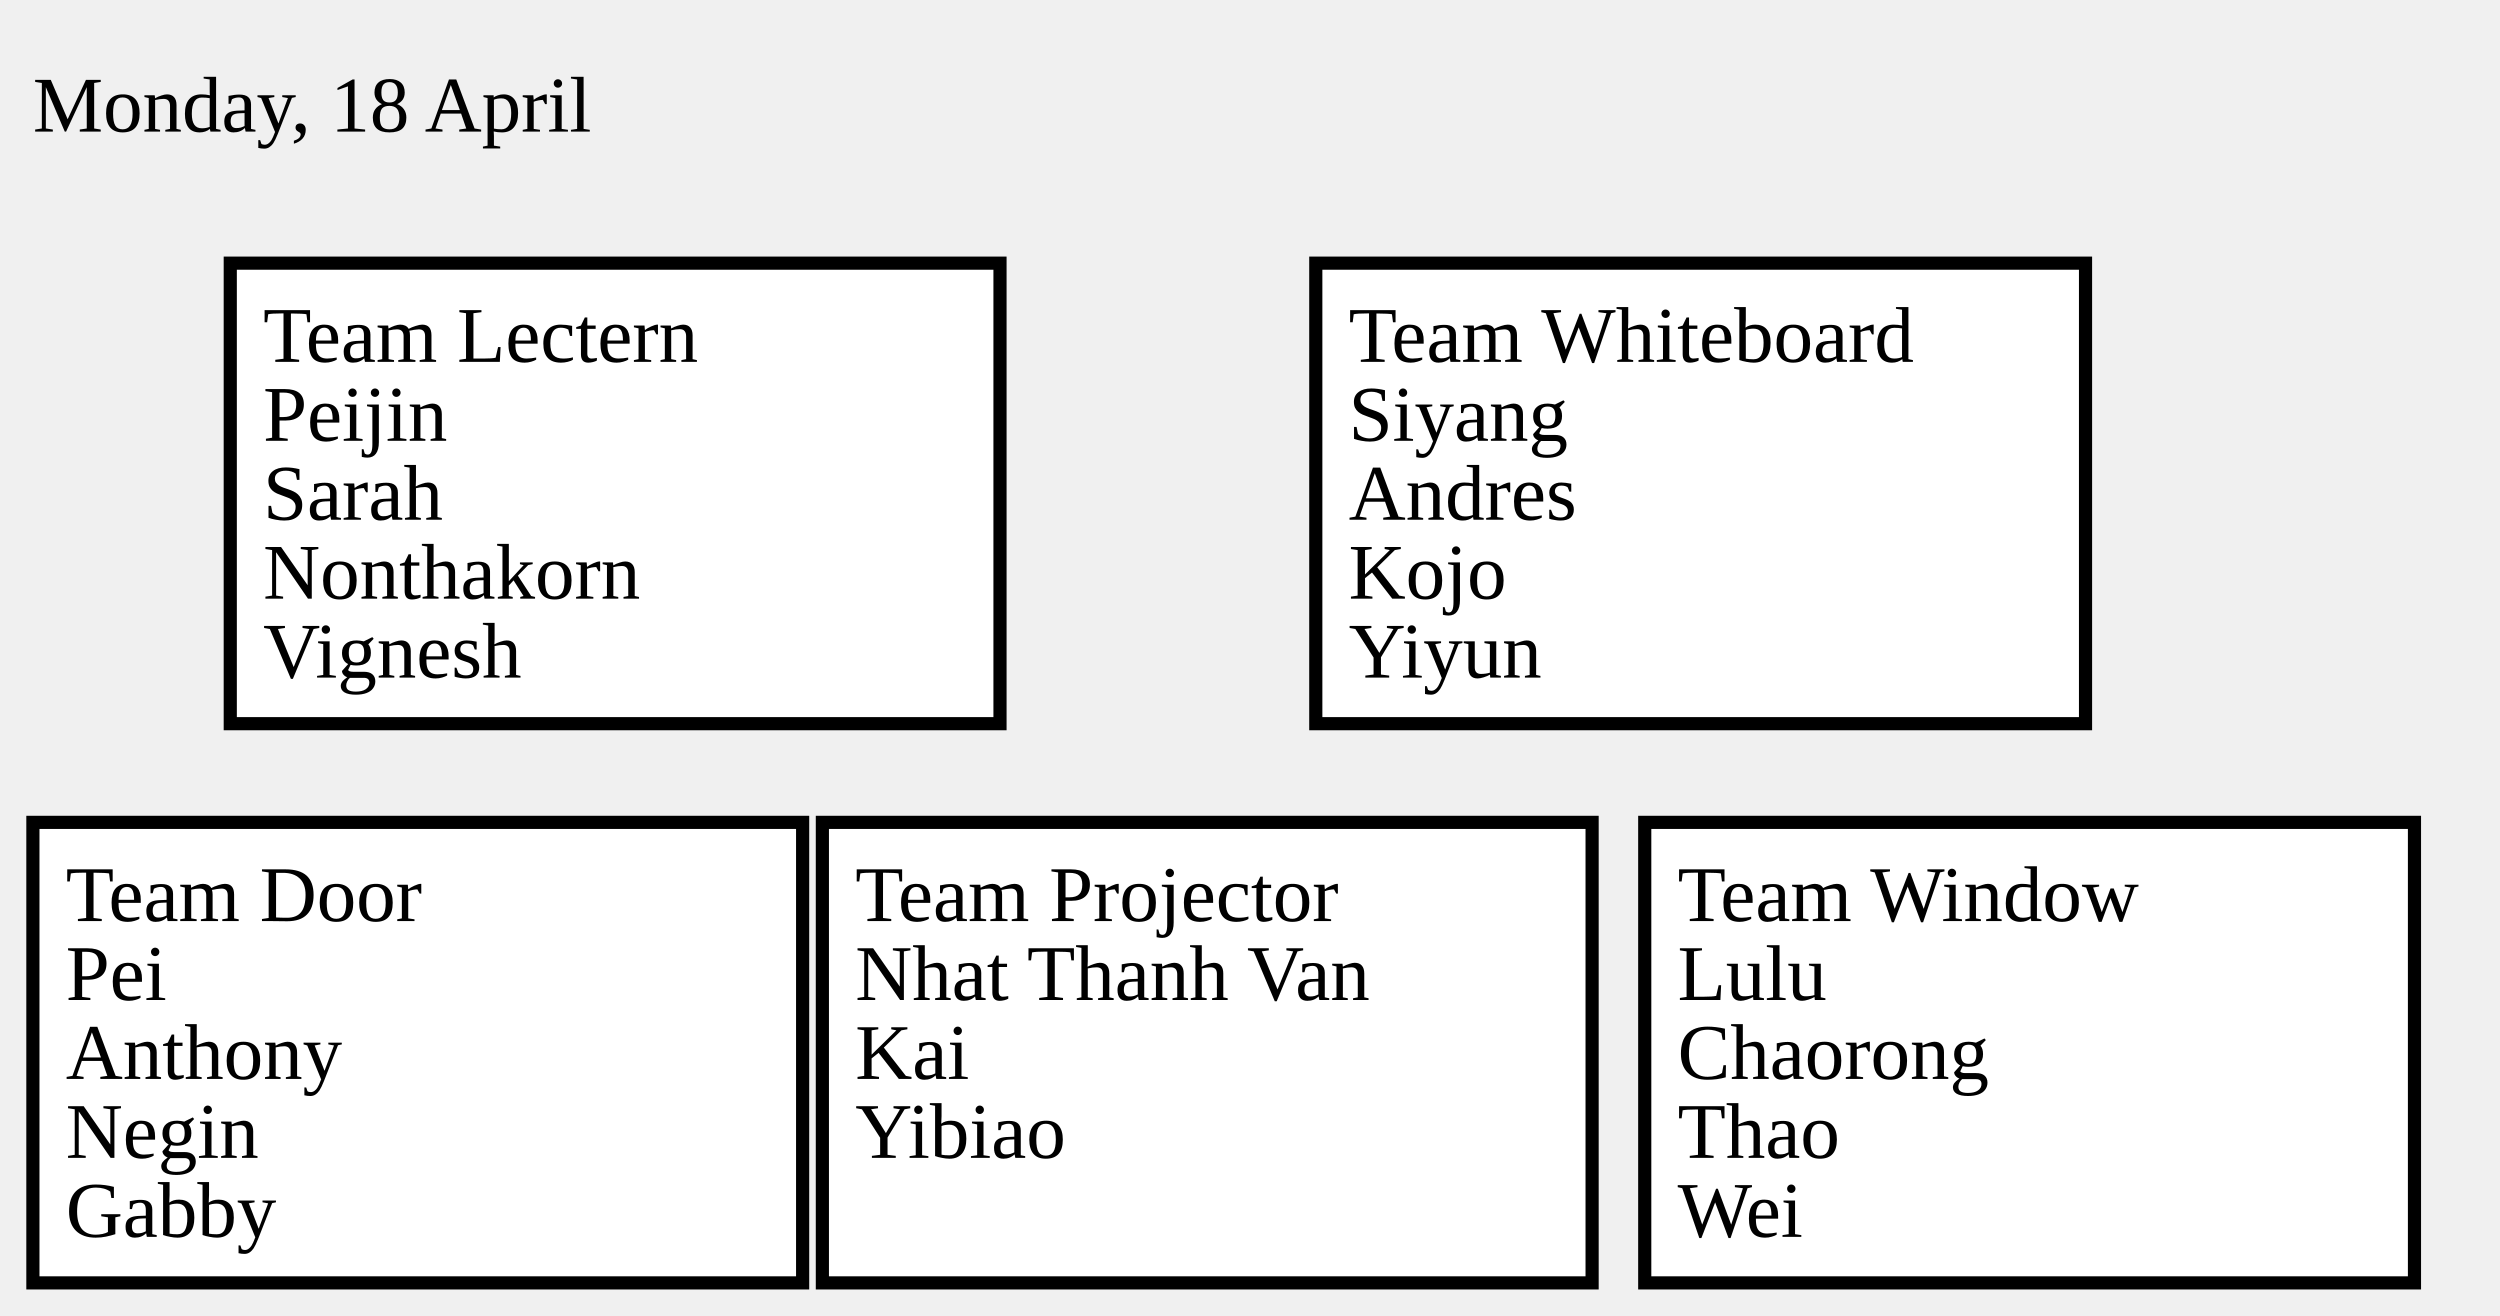
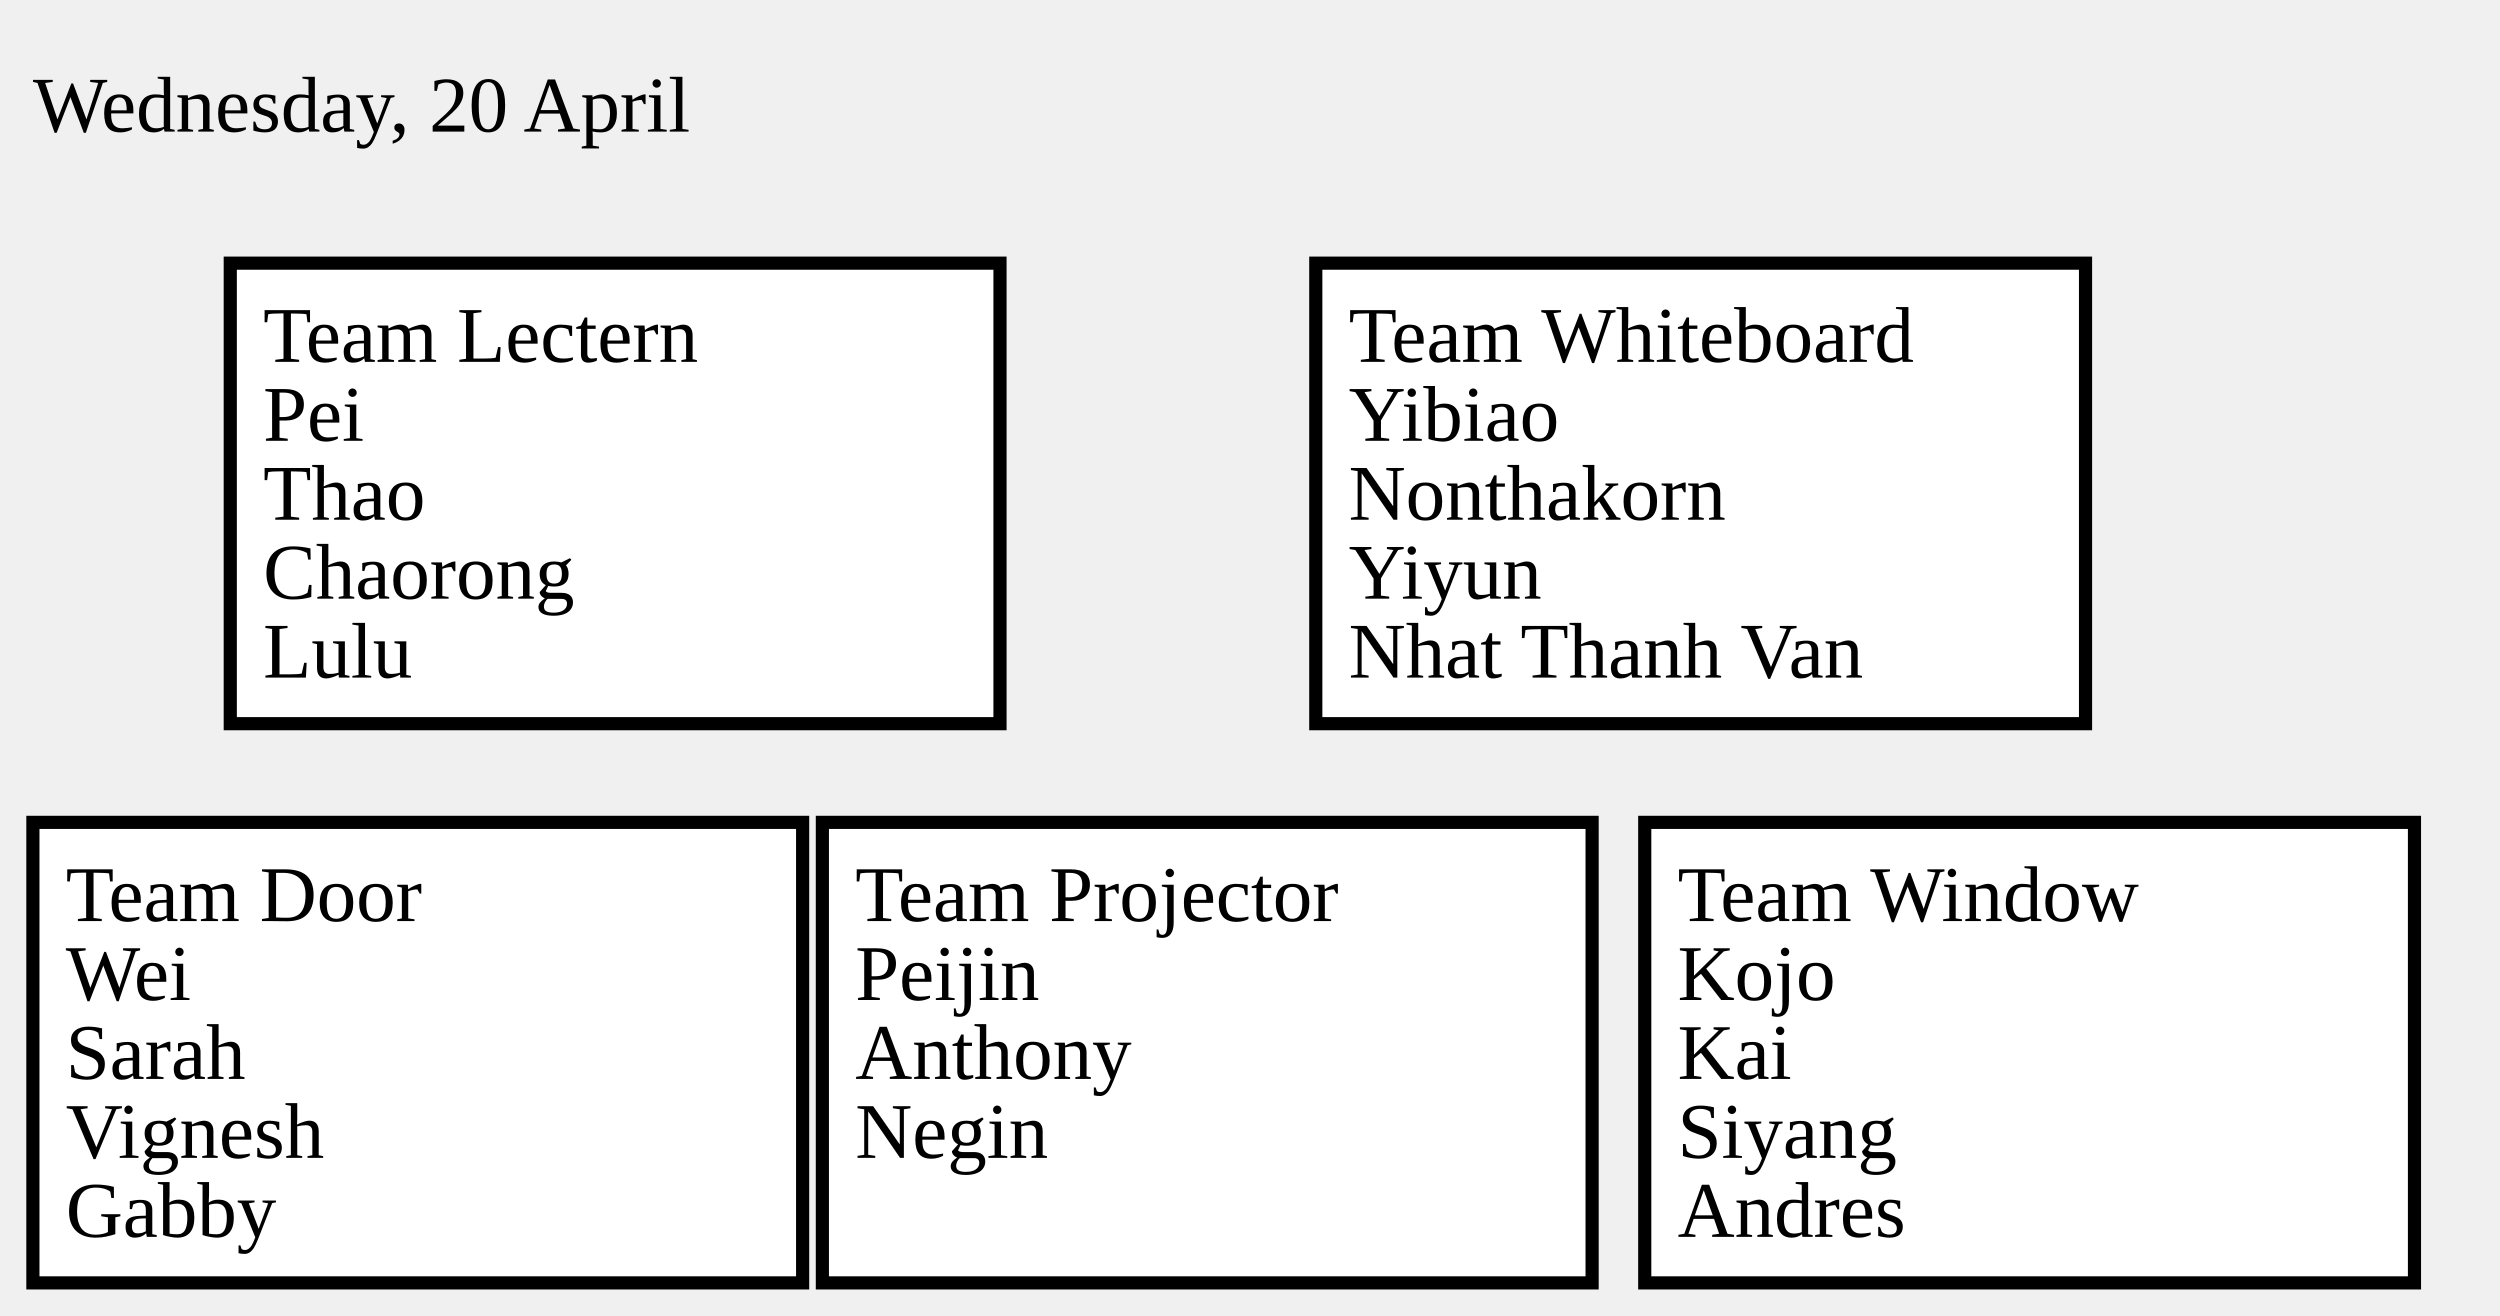
<svg xmlns="http://www.w3.org/2000/svg" width="380" height="200" viewBox="0 -200 380 200">
  <defs>
</defs>
  <rect x="200" y="-160.0" width="117" height="70" fill="#ffffff" stroke-width="2" stroke="black" />
  <text x="205" y="-145.0" font-size="12" fill="black" dy="0em">Team Whiteboard</text>
-   <text x="205" y="-133.0" font-size="12" fill="black" dy="0em">Siyang</text>
-   <text x="205" y="-121.0" font-size="12" fill="black" dy="0em">Andres</text>
-   <text x="205" y="-109.0" font-size="12" fill="black" dy="0em">Kojo</text>
-   <text x="205" y="-97.0" font-size="12" fill="black" dy="0em">Yiyun</text>
+   <text x="205" y="-133.0" font-size="12" fill="black" dy="0em">Yibiao</text>
+   <text x="205" y="-121.0" font-size="12" fill="black" dy="0em">Nonthakorn</text>
+   <text x="205" y="-109.0" font-size="12" fill="black" dy="0em">Yiyun</text>
+   <text x="205" y="-97.0" font-size="12" fill="black" dy="0em">Nhat Thanh Van</text>
  <rect x="5" y="-75.0" width="117" height="70" fill="#ffffff" stroke-width="2" stroke="black" />
  <text x="10" y="-60.0" font-size="12" fill="black" dy="0em">Team Door</text>
-   <text x="10" y="-48.0" font-size="12" fill="black" dy="0em">Pei</text>
-   <text x="10" y="-36.0" font-size="12" fill="black" dy="0em">Anthony</text>
-   <text x="10" y="-24.0" font-size="12" fill="black" dy="0em">Negin</text>
+   <text x="10" y="-48.0" font-size="12" fill="black" dy="0em">Wei</text>
+   <text x="10" y="-36.0" font-size="12" fill="black" dy="0em">Sarah</text>
+   <text x="10" y="-24.0" font-size="12" fill="black" dy="0em">Vignesh</text>
  <text x="10" y="-12.0" font-size="12" fill="black" dy="0em">Gabby</text>
  <rect x="250" y="-75.0" width="117" height="70" fill="#ffffff" stroke-width="2" stroke="black" />
  <text x="255" y="-60.0" font-size="12" fill="black" dy="0em">Team Window</text>
-   <text x="255" y="-48.0" font-size="12" fill="black" dy="0em">Lulu</text>
-   <text x="255" y="-36.0" font-size="12" fill="black" dy="0em">Chaorong</text>
-   <text x="255" y="-24.0" font-size="12" fill="black" dy="0em">Thao</text>
-   <text x="255" y="-12.0" font-size="12" fill="black" dy="0em">Wei</text>
+   <text x="255" y="-48.0" font-size="12" fill="black" dy="0em">Kojo</text>
+   <text x="255" y="-36.0" font-size="12" fill="black" dy="0em">Kai</text>
+   <text x="255" y="-24.0" font-size="12" fill="black" dy="0em">Siyang</text>
+   <text x="255" y="-12.0" font-size="12" fill="black" dy="0em">Andres</text>
  <rect x="35" y="-160.0" width="117" height="70" fill="#ffffff" stroke-width="2" stroke="black" />
  <text x="40" y="-145.0" font-size="12" fill="black" dy="0em">Team Lectern</text>
-   <text x="40" y="-133.0" font-size="12" fill="black" dy="0em">Peijin</text>
-   <text x="40" y="-121.0" font-size="12" fill="black" dy="0em">Sarah</text>
-   <text x="40" y="-109.0" font-size="12" fill="black" dy="0em">Nonthakorn</text>
-   <text x="40" y="-97.0" font-size="12" fill="black" dy="0em">Vignesh</text>
+   <text x="40" y="-133.0" font-size="12" fill="black" dy="0em">Pei</text>
+   <text x="40" y="-121.0" font-size="12" fill="black" dy="0em">Thao</text>
+   <text x="40" y="-109.0" font-size="12" fill="black" dy="0em">Chaorong</text>
+   <text x="40" y="-97.0" font-size="12" fill="black" dy="0em">Lulu</text>
  <rect x="125" y="-75.0" width="117" height="70" fill="#ffffff" stroke-width="2" stroke="black" />
  <text x="130" y="-60.0" font-size="12" fill="black" dy="0em">Team Projector</text>
-   <text x="130" y="-48.0" font-size="12" fill="black" dy="0em">Nhat Thanh Van</text>
-   <text x="130" y="-36.0" font-size="12" fill="black" dy="0em">Kai</text>
-   <text x="130" y="-24.0" font-size="12" fill="black" dy="0em">Yibiao</text>
-   <text x="5" y="-180" font-size="12" fill="black" dy="0em">Monday, 18 April</text>
+   <text x="130" y="-48.0" font-size="12" fill="black" dy="0em">Peijin</text>
+   <text x="130" y="-36.0" font-size="12" fill="black" dy="0em">Anthony</text>
+   <text x="130" y="-24.0" font-size="12" fill="black" dy="0em">Negin</text>
+   <text x="5" y="-180" font-size="12" fill="black" dy="0em">Wednesday, 20 April</text>
</svg>
